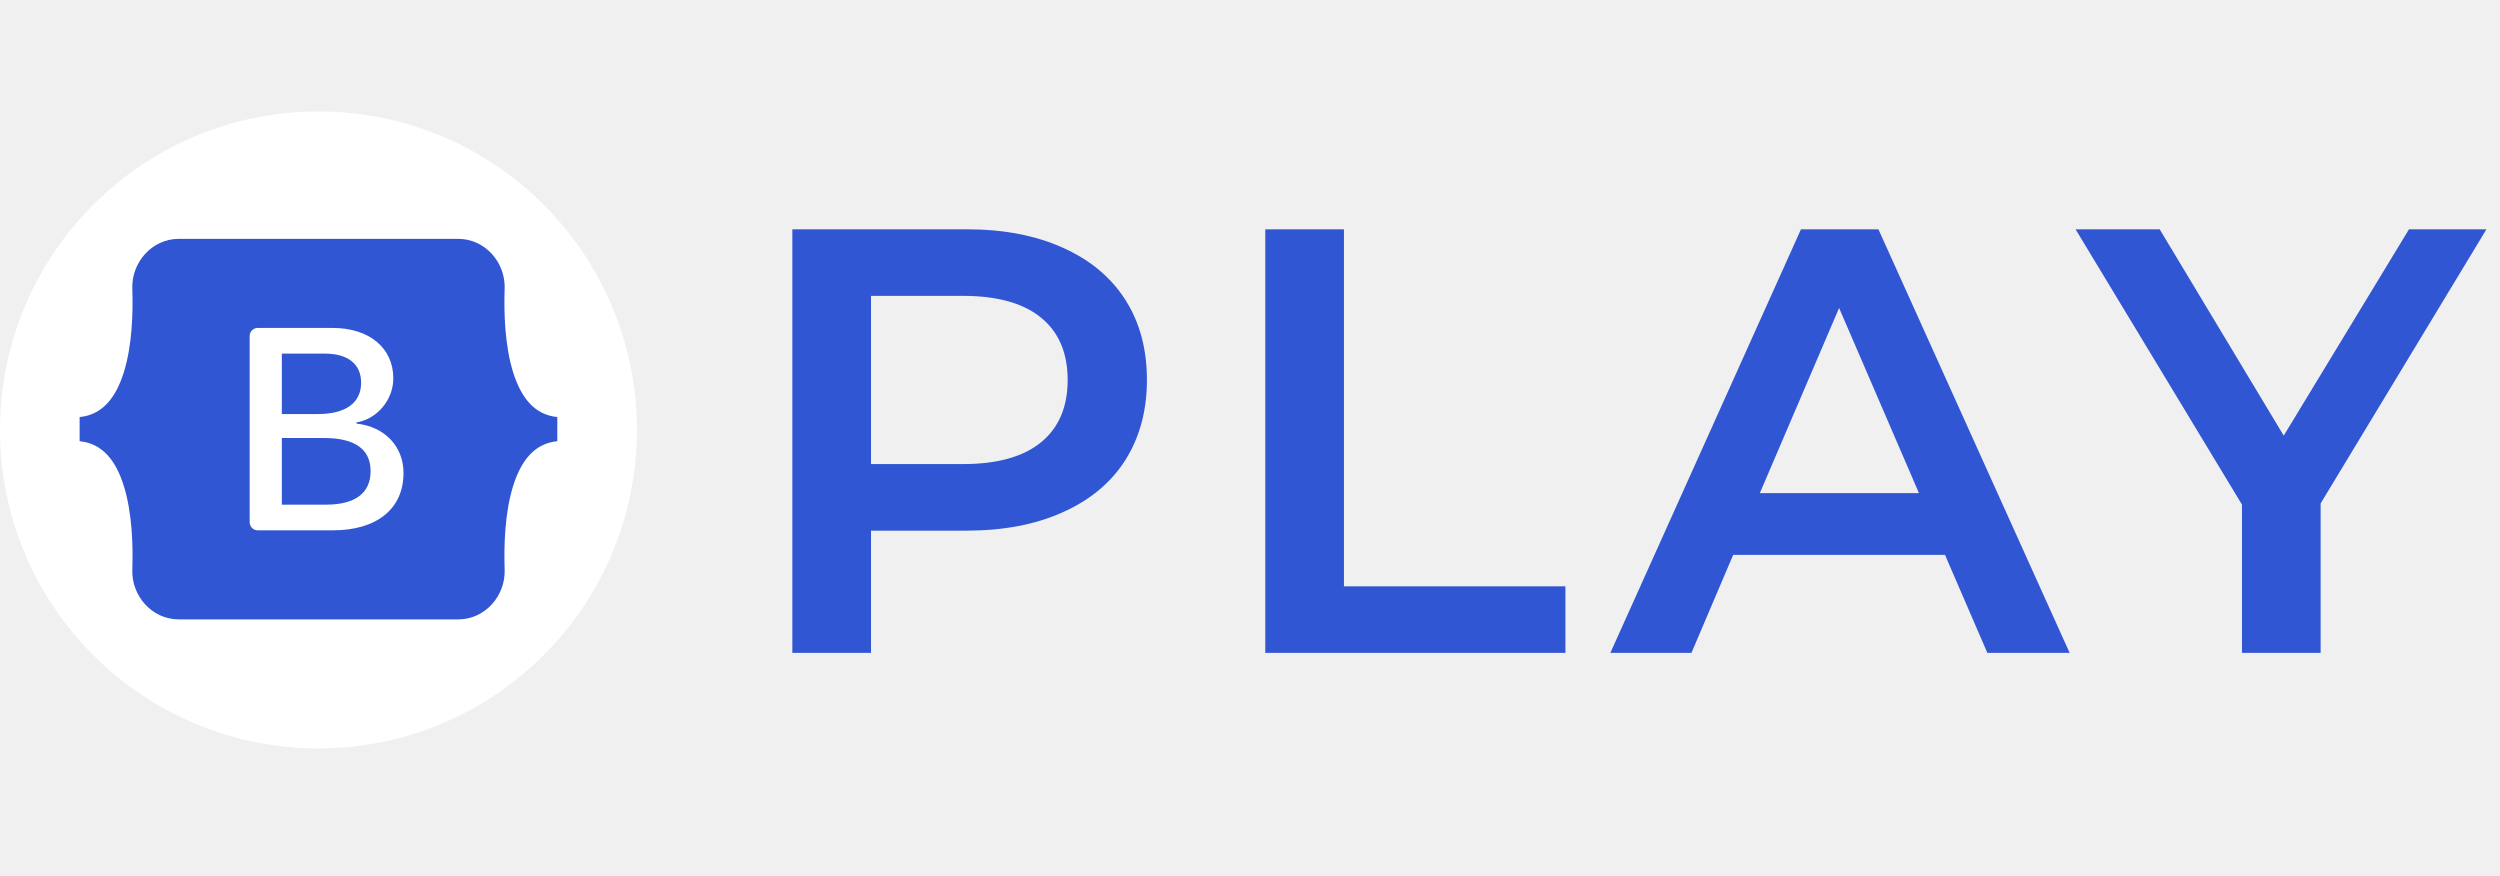
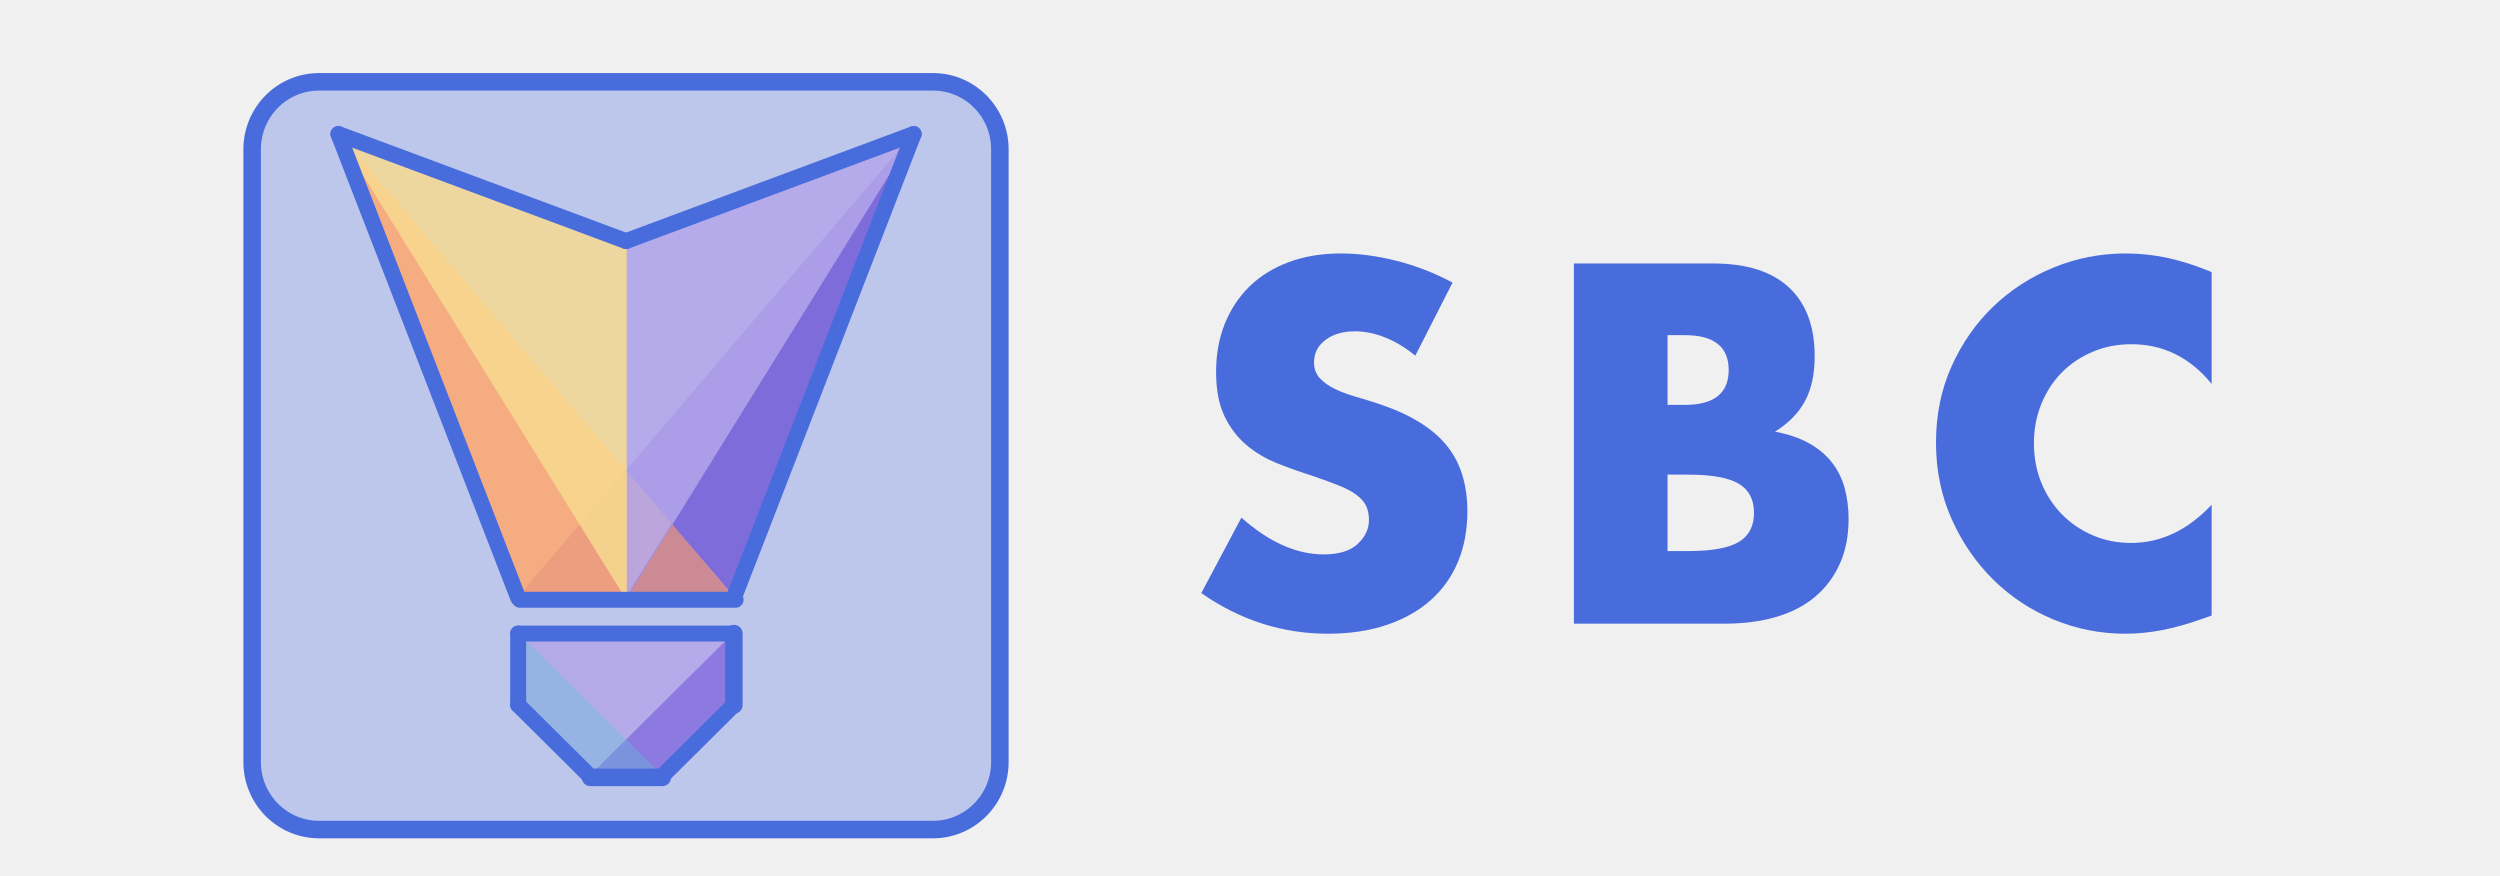
- <svg xmlns="http://www.w3.org/2000/svg" fill="none" height="55" viewBox="0 0 157 55" width="157">
-   <path d="m60.703 14.4c2.305 0 4.307.38 6.004 1.14 1.723.76 3.04 1.849 3.952 3.268s1.368 3.103 1.368 5.054c0 1.925-.456 3.61-1.368 5.054-.912 1.419-2.229 2.508-3.952 3.268-1.697.76-3.699 1.14-6.004 1.14h-6.004v7.676h-4.94v-26.6zm-.228 14.744c2.153 0 3.787-.456 4.902-1.368s1.672-2.217 1.672-3.914-.557-3.002-1.672-3.914-2.749-1.368-4.902-1.368h-5.776v10.564zm18.985-14.744h4.94v22.42h13.908v4.18h-18.848zm42.685 20.444h-13.3l-2.622 6.156h-5.092l11.97-26.6h4.864l12.008 26.6h-5.168zm-1.634-3.876-5.016-11.628-4.978 11.628zm25.225.646v9.386h-4.94v-9.31l-10.45-17.29h5.282l7.79 12.958 7.866-12.958h4.864z" fill="#3056d3" />
-   <path d="m20 47c11.046 0 20-8.954 20-20s-8.954-20-20-20-20 8.954-20 20 8.954 20 20 20z" fill="#fff" />
-   <path clip-rule="evenodd" d="m11.231 15c-1.712 0-2.978 1.498-2.922 3.123.054 1.561-.016 3.583-.525 5.231-.511 1.653-1.374 2.701-2.784 2.836v1.518c1.41.135 2.273 1.182 2.784 2.836.509 1.649.58 3.67.525 5.231-.057 1.625 1.21 3.123 2.922 3.123h17.54c1.712 0 2.978-1.498 2.921-3.123-.054-1.561.016-3.583.525-5.231.511-1.654 1.372-2.701 2.782-2.836v-1.518c-1.41-.135-2.271-1.182-2.782-2.836-.509-1.649-.58-3.671-.525-5.231.057-1.625-1.21-3.123-2.921-3.123zm14.108 14.711c0 2.237-1.669 3.594-4.438 3.594h-4.714c-.135 0-.264-.054-.359-.149-.095-.095-.149-.225-.149-.36v-11.695c0-.135.053-.264.149-.359.095-.095.225-.149.359-.149h4.688c2.309 0 3.825 1.251 3.825 3.171 0 1.348-1.02 2.555-2.318 2.766v.07c1.768.194 2.959 1.419 2.959 3.11zm-4.952-7.506h-2.688v3.797h2.264c1.75 0 2.715-.705 2.715-1.964-0-1.181-.83-1.832-2.291-1.832zm-2.688 5.303v4.184h2.787c1.822 0 2.788-.731 2.788-2.105s-.992-2.079-2.905-2.079z" fill="#3056d3" fill-rule="evenodd" />
+ <svg xmlns="http://www.w3.org/2000/svg" width="157px" height="55px" viewBox="0 0 157 55" version="1.1">
+   <g id="surface1">
+     <g opacity="1">
+       <path opacity="1" fill="#496cdd" d="M88.881+22.337C88.241+21.817+87.601+21.432+86.961+21.182C86.321+20.932+85.701+20.807+85.101+20.807C84.341+20.807+83.721+20.987+83.241+21.347C82.761+21.707+82.521+22.177+82.521+22.757C82.521+23.157+82.641+23.487+82.881+23.747C83.121+24.007+83.436+24.232+83.826+24.422C84.216+24.612+84.656+24.777+85.146+24.917C85.636+25.057+86.121+25.207+86.601+25.367C88.521+26.007+89.926+26.862+90.816+27.932C91.706+29.002+92.151+30.397+92.151+32.117C92.151+33.277+91.956+34.327+91.566+35.267C91.176+36.207+90.606+37.012+89.856+37.682C89.106+38.352+88.186+38.872+87.096+39.242C86.006+39.612+84.771+39.797+83.391+39.797C80.531+39.797+77.881+38.947+75.441+37.247L77.961+32.507C78.841+33.287+79.711+33.867+80.571+34.247C81.431+34.627+82.281+34.817+83.121+34.817C84.081+34.817+84.796+34.597+85.266+34.157C85.736+33.717+85.971+33.217+85.971+32.657C85.971+32.317+85.911+32.022+85.791+31.772C85.671+31.522+85.471+31.292+85.191+31.082C84.911+30.872+84.546+30.677+84.096+30.497C83.646+30.317+83.101+30.117+82.461+29.897C81.701+29.657+80.956+29.392+80.226+29.102C79.496+28.812+78.846+28.427+78.276+27.947C77.706+27.467+77.246+26.862+76.896+26.132C76.546+25.402+76.371+24.477+76.371+23.357C76.371+22.237+76.556+21.222+76.926+20.312C77.296+19.402+77.816+18.622+78.486+17.972C79.156+17.322+79.976+16.817+80.946+16.457C81.916+16.097+83.001+15.917+84.201+15.917C85.321+15.917+86.491+16.072+87.711+16.382C88.931+16.692+90.101+17.147+91.221+17.747L88.881+22.337Z" />
+       <path opacity="1" fill="#496cdd" d="M104.721+34.607L106.011+34.607C107.491+34.607+108.551+34.417+109.191+34.037C109.831+33.657+110.151+33.047+110.151+32.207C110.151+31.367+109.831+30.757+109.191+30.377C108.551+29.997+107.491+29.807+106.011+29.807L104.721+29.807L104.721+34.607ZM104.721+25.427L105.801+25.427C107.641+25.427+108.561+24.697+108.561+23.237C108.561+21.777+107.641+21.047+105.801+21.047L104.721+21.047L104.721+25.427ZM98.841+16.547L107.601+16.547C109.681+16.547+111.261+17.047+112.341+18.047C113.421+19.047+113.961+20.487+113.961+22.367C113.961+23.507+113.756+24.452+113.346+25.202C112.936+25.952+112.311+26.587+111.471+27.107C112.311+27.267+113.026+27.512+113.616+27.842C114.206+28.172+114.686+28.577+115.056+29.057C115.426+29.537+115.691+30.077+115.851+30.677C116.011+31.277+116.091+31.917+116.091+32.597C116.091+33.657+115.906+34.597+115.536+35.417C115.166+36.237+114.646+36.927+113.976+37.487C113.306+38.047+112.491+38.467+111.531+38.747C110.571+39.027+109.491+39.167+108.291+39.167L98.841+39.167L98.841+16.547Z" />
+       <path opacity="1" d="M138.891+24.107C137.531+22.447+135.851+21.617+133.851+21.617C132.971+21.617+132.156+21.777+131.406+22.097C130.656+22.417+130.011+22.852+129.471+23.402C128.931+23.952+128.506+24.607+128.196+25.367C127.886+26.127+127.731+26.947+127.731+27.827C127.731+28.727+127.886+29.557+128.196+30.317C128.506+31.077+128.936+31.737+129.486+32.297C130.036+32.857+130.681+33.297+131.421+33.617C132.161+33.937+132.961+34.097+133.821+34.097C135.701+34.097+137.391+33.297+138.891+31.697L138.891+38.657L138.291+38.867C137.391+39.187+136.551+39.422+135.771+39.572C134.991+39.722+134.221+39.797+133.461+39.797C131.901+39.797+130.406+39.502+128.976+38.912C127.546+38.322+126.286+37.492+125.196+36.422C124.106+35.352+123.231+34.082+122.571+32.612C121.911+31.142+121.581+29.537+121.581+27.797C121.581+26.057+121.906+24.462+122.556+23.012C123.206+21.562+124.076+20.312+125.166+19.262C126.256+18.212+127.521+17.392+128.961+16.802C130.401+16.212+131.911+15.917+133.491+15.917C134.391+15.917+135.276+16.012+136.146+16.202C137.016+16.392+137.931+16.687+138.891+17.087L138.891+24.107Z" fill="#496cdd" />
+     </g>
+     <path fill-opacity="0.311" fill="#496cdd" stroke-linecap="round" stroke-linejoin="round" d="M20.034+5.139L58.593+5.139C60.912+5.139+62.792+7.036+62.792+9.377L62.792+47.858C62.792+50.198+60.912+52.096+58.593+52.096L20.034+52.096C17.715+52.096+15.835+50.198+15.835+47.858L15.835+9.377C15.835+7.036+17.715+5.139+20.034+5.139Z" stroke="#496cdd" opacity="1" stroke-width="1.1" />
+     <path stroke-linecap="round" stroke-linejoin="round" stroke-width="0.1" fill="#694ed6" d="M46.087+37.548L32.54+37.548L57.377+8.416L46.087+37.548Z" stroke="#694ed6" opacity="0.75" />
+     <path d="M21.25+8.416L46.087+37.548L32.54+37.548L21.25+8.416Z" stroke-linecap="round" fill="#ffa76d" stroke-width="0.1" stroke="#ffa76d" stroke-linejoin="round" opacity="0.85" />
+     <path fill="#b4a6ea" stroke-linecap="round" d="M57.377+8.416L39.314+37.548L39.314+15.139" stroke-linejoin="round" stroke-width="0.1" opacity="0.85" stroke="#b4a6ea" />
+     <path d="M46.087+39.789L46.087+44.27L41.572+48.752L37.056+48.752L32.54+44.27L32.54+39.789L46.087+39.789Z" stroke-linecap="round" stroke-width="0.1" opacity="0.85" stroke="#b4a6ea" fill="#b4a6ea" stroke-linejoin="round" />
+     <path stroke="#694ed6" d="M37.056+48.752L41.572+48.752L46.087+44.27L46.087+39.789L37.056+48.752Z" opacity="0.518" fill="#694ed6" stroke-linejoin="round" stroke-width="0.1" stroke-linecap="round" />
+     <path fill="#5bc1d7" stroke-linecap="round" stroke-width="0.1" opacity="0.353" d="M32.54+44.27L37.056+48.752L41.572+48.752L32.54+39.789L32.54+44.27Z" stroke="#5bc1d7" stroke-linejoin="round" />
+     <path stroke="#f7d991" d="M39.314+37.548L39.314+15.139L21.25+8.416L39.314+37.548Z" stroke-linecap="round" stroke-linejoin="round" opacity="0.85" fill="#f7d991" stroke-width="0.1" />
+     <path stroke-width="0.1" fill="#694ed6" stroke="#694ed6" stroke-linecap="round" stroke-linejoin="round" opacity="0.252" d="M46.087+37.548L39.314+37.548L42.209+32.925" />
+     <path stroke-linejoin="round" stroke="#496cdd" d="M32.54+39.789L46.087+39.789" stroke-linecap="round" stroke-width="1" opacity="1" fill="none" />
+     <path stroke="#496cdd" stroke-width="1" d="M32.54+39.789L32.54+44.27" fill="none" stroke-linejoin="round" opacity="1" stroke-linecap="round" />
+     <path stroke-linejoin="round" opacity="1" stroke-width="1.1" stroke="#496cdd" fill="none" d="M46.087+39.789L46.087+44.27" stroke-linecap="round" />
+     <path d="M32.54+44.27L37.056+48.752" stroke="#496cdd" stroke-linecap="round" stroke-width="1" fill="none" stroke-linejoin="round" opacity="1" />
+     <path stroke-linecap="round" d="M41.572+48.752L46.087+44.27" stroke-width="1" stroke-linejoin="round" opacity="1" stroke="#496cdd" fill="none" />
+     <path opacity="1" fill="none" stroke="#496cdd" stroke-linejoin="round" d="M37.077+48.818L41.593+48.818" stroke-width="1.1" stroke-linecap="round" />
+     <path fill="none" stroke-linecap="round" stroke-width="1" stroke="#496cdd" opacity="1" d="M39.314+15.139L57.377+8.416" stroke-linejoin="round" />
+     <path stroke-linecap="round" d="M39.314+15.139L21.25+8.416" fill="none" stroke-width="1" stroke="#496cdd" stroke-linejoin="round" opacity="1" />
+     <path d="M57.377+8.416L46.087+37.548" opacity="1" stroke-width="1" stroke="#496cdd" stroke-linejoin="round" fill="none" stroke-linecap="round" />
+     <path fill="none" d="M21.25+8.416L32.54+37.548" stroke-width="1" opacity="1" stroke-linecap="round" stroke="#496cdd" stroke-linejoin="round" />
+     <path stroke-width="1" stroke="#496cdd" fill="none" d="M32.652+37.666L46.199+37.666" opacity="1" stroke-linecap="round" stroke-linejoin="round" />
+   </g>
</svg>
